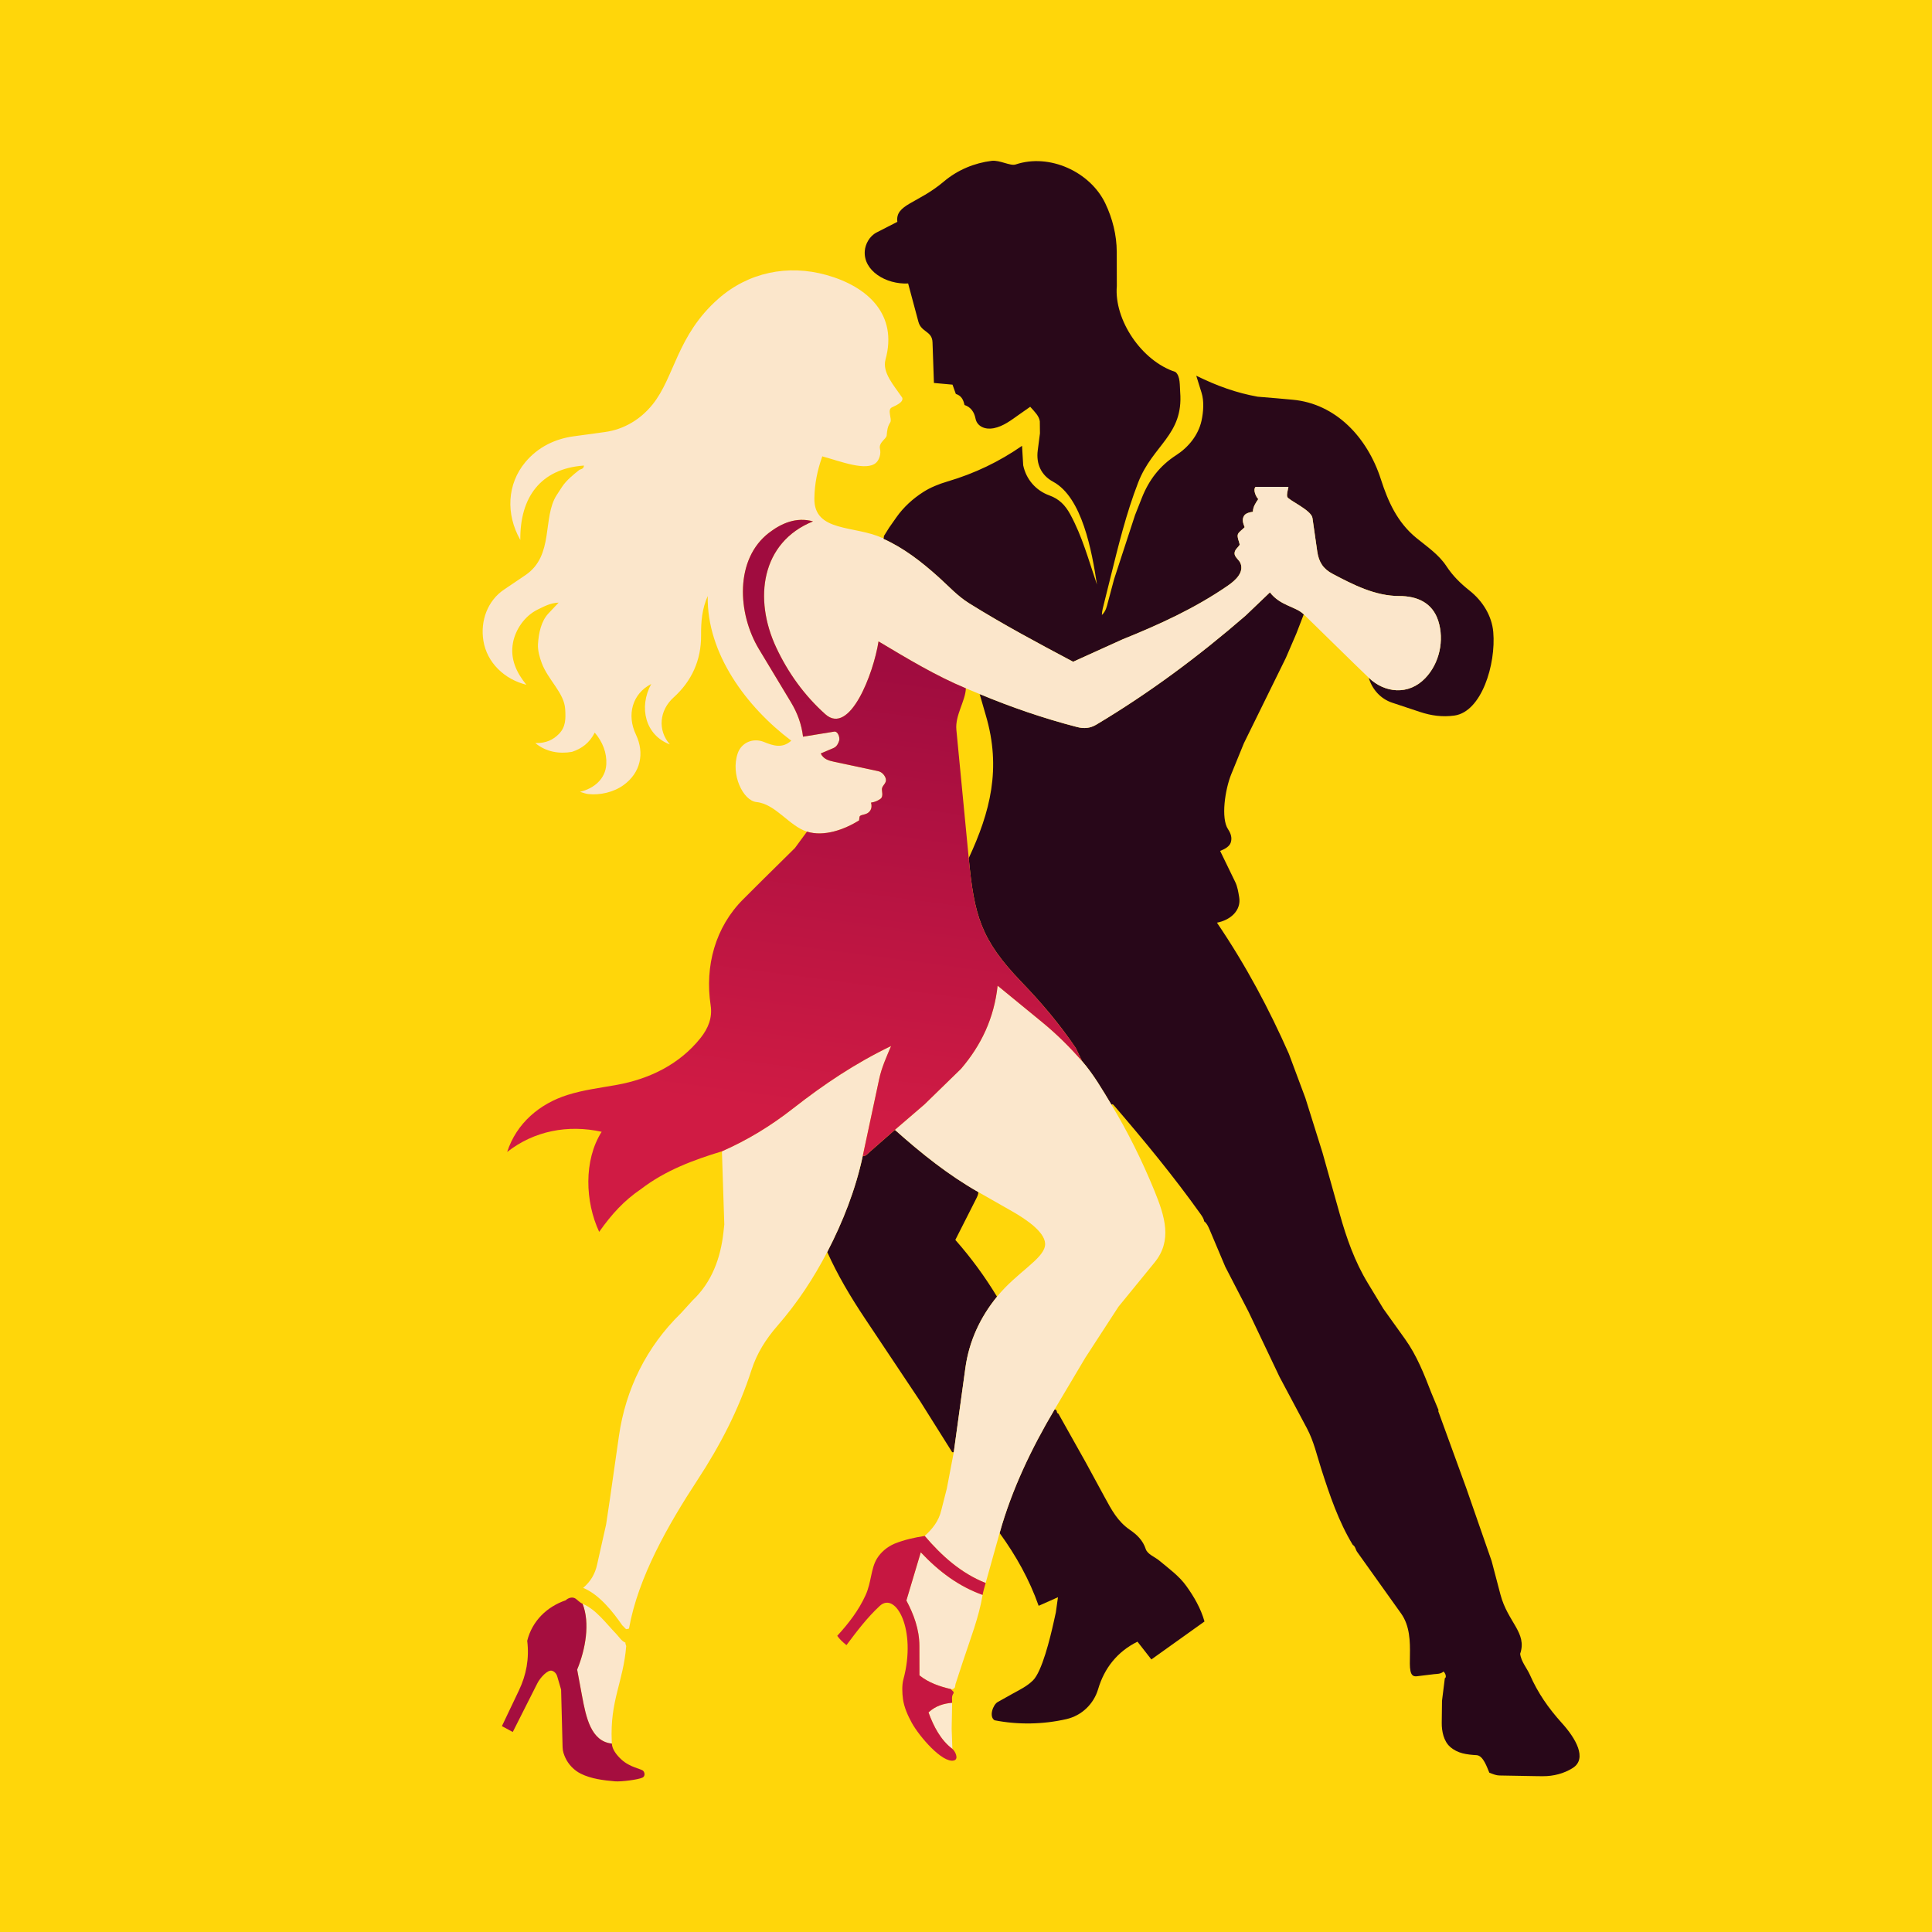
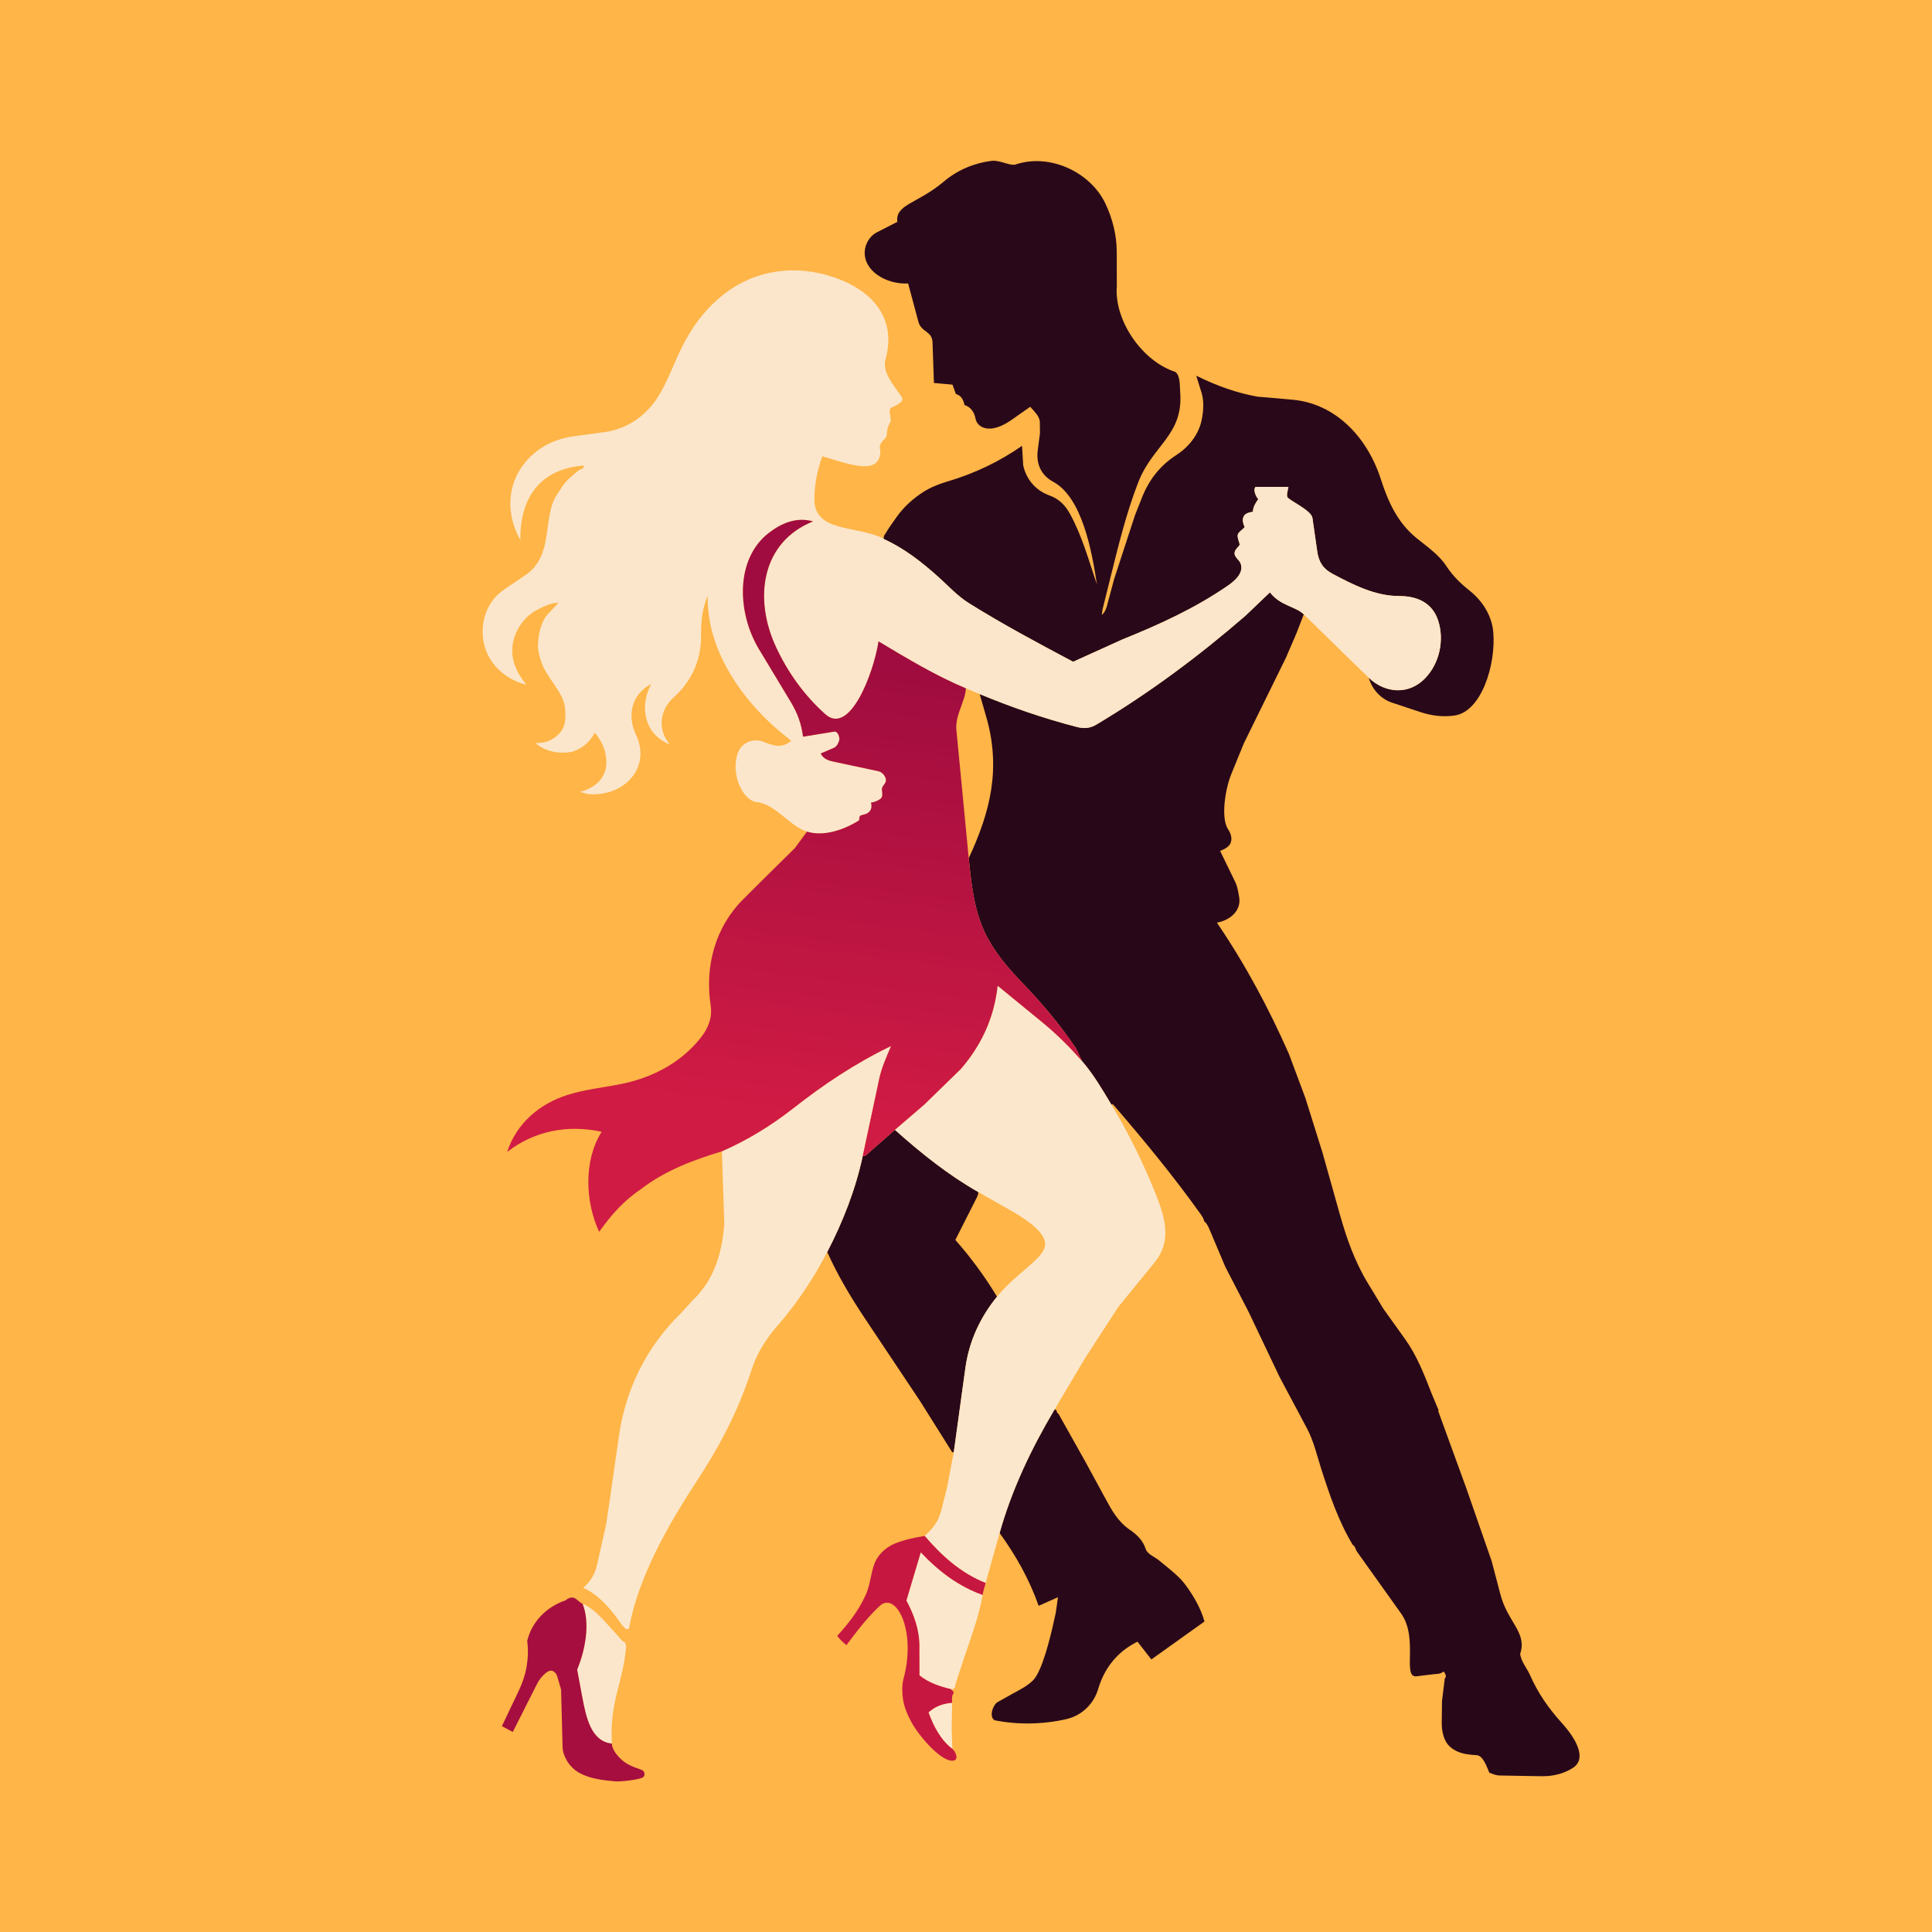
<svg xmlns="http://www.w3.org/2000/svg" viewBox="63 63 1128 1128" width="1128" height="1128">
  <defs>
    <linearGradient id="grad258" x1="543" y1="447.759" x2="500.42" y2="770.966" gradientUnits="userSpaceOnUse">
      <stop offset="0%" style="stop-color: rgb(160, 12, 63);" />
      <stop offset="81.288%" style="stop-color: rgb(208, 27, 68);" />
    </linearGradient>
  </defs>
-   <rect x="63" y="63" width="1128" height="1128" fill="#FFD60A" />
+   <rect x="63" y="63" width="1128" height="1128" fill="#FFB547" />
  <path d="M824.206,421.688 C824.206,421.688 819.86,432.936 819.86,432.936 C819.86,432.936 813.792,447.019 813.792,447.019 C813.792,447.019 789.223,496.997 789.223,496.997 C789.223,496.997 781.91,514.921 781.91,514.921 C778.215,523.978 775.754,540.728 779.963,547.086 C781.538,549.466 782.543,552.102 781.549,554.995 C780.831,557.087 778.492,558.606 775.379,559.816 C775.379,559.816 784.172,577.913 784.172,577.913 C785.536,580.72 785.985,583.809 786.494,586.812 C787.801,594.529 781.432,600.216 773.514,601.705 C790.721,627.061 804.108,652.47 815.525,678.302 C815.525,678.302 825.148,704.081 825.148,704.081 C825.148,704.081 835.141,735.961 835.141,735.961 C835.141,735.961 845.197,771.773 845.197,771.773 C849.231,786.137 854.02,799.633 861.565,812.082 C861.565,812.082 870.717,827.182 870.717,827.182 C870.717,827.182 883.291,844.741 883.291,844.741 C890.247,854.453 894.472,865.323 898.702,876.243 C898.702,876.243 902.871,886.262 902.871,886.262 C902.86,886.468 902.704,886.843 902.8,887.106 C902.8,887.106 919.132,931.977 919.132,931.977 C919.132,931.977 933.891,974.414 933.891,974.414 C933.891,974.414 939.044,993.999 939.044,993.999 C943.301,1010.18 954.755,1016.25 950.552,1028.56 C951.039,1033.06 954.556,1037.04 956.199,1040.78 C960.894,1051.48 967.064,1060.34 974.923,1069.03 C982.967,1077.92 989.9,1089.77 981.224,1095.26 C976.07,1098.53 969.843,1100.06 964.027,1100.03 C964.027,1100.03 960.992,1100.02 960.992,1100.02 C960.992,1100.02 938.43,1099.62 938.43,1099.62 C936.642,1099.59 934.879,1098.91 932.535,1097.97 C931.237,1095.01 929.032,1088.01 925.162,1087.76 C919.302,1087.4 914.052,1086.8 909.608,1082.86 C905.928,1079.59 904.703,1073.83 904.764,1068.82 C904.764,1068.82 904.921,1055.99 904.921,1055.99 C904.921,1055.99 906.563,1042.85 906.563,1042.85 C907.667,1042.42 907.07,1039.99 905.775,1038.92 C904.196,1040.45 901.812,1040.29 900.414,1040.45 C900.414,1040.45 890.102,1041.7 890.102,1041.7 C881.42,1042.75 891.368,1019.55 881.068,1005.1 C881.068,1005.1 855.309,968.991 855.309,968.991 C854.502,967.859 854.304,965.783 852.828,964.997 C844.55,951.344 839.398,936.157 834.474,920.821 C831.904,912.817 830.055,904.445 826.073,896.966 C826.073,896.966 810.068,866.911 810.068,866.911 C810.068,866.911 791.997,828.941 791.997,828.941 C791.997,828.941 778.383,802.606 778.383,802.606 C778.383,802.606 769.192,780.846 769.192,780.846 C768.42,779.044 767.412,776.916 766.099,776.139 C765.857,774.729 765.102,773.439 763.97,771.852 C748.122,749.634 730.997,728.867 713.101,708.08 C712.703,707.617 712.135,707.758 711.875,707.914 C706.634,699.21 701.407,690.176 694.762,682.556 C694.762,682.556 691.104,674.897 691.104,674.897 C681.682,660.985 671.15,648.547 659.482,636.434 C635.521,611.558 631.817,597.462 628.596,564.023 C641.133,537.092 647.756,511.677 638.552,480.603 C638.552,480.603 634.977,468.227 634.977,468.227 C653.259,475.839 672.057,482.342 691.792,487.455 C695.809,488.495 699.39,488.288 703.124,486.057 C734.149,467.521 762.862,446.149 790.246,422.419 C790.246,422.419 804.444,408.851 804.444,408.851 C810.61,416.807 819.409,416.994 824.206,421.688 Z " fill="rgb(40,7,25)" />
  <path d="M641.95,156.913 C646.719,156.323 652.822,160.081 656.018,159.012 C675.814,152.391 699.508,163.346 708.315,181.706 C712.55,190.537 714.989,200.361 715.011,209.986 C715.011,209.986 715.057,230.018 715.057,230.018 C713.391,249.696 729.506,273.784 749.231,280.146 C752.224,282.457 751.757,288.223 752.051,291.956 C754.029,317.055 736.084,322.627 727.527,344.703 C720.499,362.835 715.908,381.833 711.162,400.923 C711.162,400.923 707.686,414.902 707.686,414.902 C707.129,417.145 706.386,419.666 706.321,422.082 C708.706,419.81 709.186,417.164 709.774,414.962 C709.774,414.962 713.469,401.12 713.469,401.12 C713.469,401.12 725.69,363.748 725.69,363.748 C725.69,363.748 729.629,353.775 729.629,353.775 C733.787,343.245 740.081,334.971 749.752,328.724 C756.863,324.13 762.646,317.062 764.504,308.649 C765.642,303.495 766.045,297.207 764.578,292.481 C764.578,292.481 761.436,282.362 761.436,282.362 C773.701,288.389 784.889,292.377 797.296,294.618 C797.296,294.618 808.277,295.525 808.277,295.525 C808.277,295.525 817.737,296.384 817.737,296.384 C842.835,298.664 861.344,318.291 869.238,342.86 C873.377,355.743 878.797,367.972 889.925,377.062 C896.118,382.121 903.006,386.743 907.425,393.455 C911.25,399.266 915.574,403.517 921.133,407.934 C928.561,413.836 934.014,422.472 934.843,431.997 C936.491,450.908 927.989,478.626 912.105,480.786 C905.075,481.742 898.553,480.82 892.131,478.687 C892.131,478.687 875.802,473.263 875.802,473.263 C868.974,470.995 864.084,465.377 862.129,458.686 C871.512,467.751 885.442,469.046 895.128,458.949 C903.507,450.215 906.328,436.768 902.73,425.495 C899.328,414.836 890.349,410.996 879.953,410.999 C865.884,411.003 853.113,404.412 841.07,398.059 C835.528,395.135 832.968,391.179 832.069,384.907 C832.069,384.907 829.274,365.409 829.274,365.409 C828.608,360.763 815.09,354.988 814.56,353.051 C814.153,351.564 814.737,349.898 815.25,347.279 C815.25,347.279 796.119,347.251 796.119,347.251 C794.401,348.806 796.266,353.033 797.646,354.397 C796.369,356.285 794.507,358.845 794.514,361.817 C792.842,362.021 790.416,362.56 789.418,364.035 C787.94,366.221 788.836,368.709 789.703,370.805 C788.474,372.121 786.432,373.478 785.823,374.732 C785.026,376.373 786.636,379.575 786.821,381.011 C785.78,382.84 783.503,384.008 783.831,386.554 C784.061,388.341 786.532,390.037 787.261,391.841 C789.414,397.166 784.427,401.803 779.843,404.96 C760.615,418.204 739.877,427.646 718.329,436.336 C718.329,436.336 689.557,449.373 689.557,449.373 C669.034,438.486 648.71,427.637 628.861,415.256 C622.035,410.998 616.981,405.349 611.031,399.995 C600.932,390.907 590.603,382.93 578.771,377.606 C579.06,376.904 579.136,376.285 579.04,376.008 C579.04,376.008 582.151,371.032 582.151,371.032 C582.151,371.032 586.301,365.116 586.301,365.116 C590.483,359.154 595.917,354.177 602.111,350.226 C606.108,347.676 610.948,345.654 616.093,344.141 C632.216,339.401 646.534,332.446 659.717,323.305 C659.717,323.305 660.397,334.649 660.397,334.649 C662.121,342.897 667.801,349.417 675.7,352.259 C681.426,354.319 684.984,358.017 687.838,363.256 C694.91,376.237 698.52,389.821 703.463,404.293 C700.487,384.7 694.82,353.4 677.866,344.257 C670.84,340.468 667.872,333.807 668.89,325.961 C668.89,325.961 670.179,316.013 670.179,316.013 C670.179,316.013 670.101,308.962 670.101,308.962 C669.599,305.855 667.461,303.819 664.494,300.497 C664.494,300.497 658.019,305.036 658.019,305.036 C653.444,308.242 648.888,311.914 643.067,313.037 C638.307,313.955 633.48,312.064 632.556,307.372 C631.785,303.451 629.724,300.646 626.129,299.46 C625.413,296.231 624.213,293.976 621.068,293.012 C621.068,293.012 619.119,287.574 619.119,287.574 C619.119,287.574 608.276,286.595 608.276,286.595 C608.276,286.595 607.446,262.834 607.446,262.834 C607.214,256.186 600.882,257.093 599.205,250.842 C599.205,250.842 593.215,228.511 593.215,228.511 C580.249,229.147 567.037,221.071 567.897,209.554 C568.193,205.581 570.613,200.874 574.835,198.712 C574.835,198.712 586.92,192.522 586.92,192.522 C585.56,182.242 598.74,181.969 614.072,168.985 C622.2,162.102 632.077,158.136 641.95,156.913 Z " fill="rgb(41,8,25)" />
  <path d="M680.981,888.42 C680.981,888.42 696.913,916.813 696.913,916.813 C696.913,916.813 707.898,937.022 707.898,937.022 C712.013,944.593 715.545,951.324 722.772,956.26 C726.797,959.01 730.303,962.366 731.951,967.441 C732.932,970.464 737.335,972.055 739.76,974.084 C745.386,978.791 751.433,983.111 755.586,988.929 C760.128,995.231 764.06,1002.01 766.246,1009.7 C766.246,1009.7 735.224,1031.87 735.224,1031.87 C735.224,1031.87 727.111,1021.49 727.111,1021.49 C715.227,1027.38 707.742,1037.04 704.142,1049.2 C701.574,1057.87 694.583,1064.65 685.605,1066.71 C672.048,1069.82 657.389,1070.1 643.661,1067.38 C640.259,1065.23 642.769,1058.27 645.516,1056.73 C645.516,1056.73 654.013,1051.98 654.013,1051.98 C658,1049.74 662.493,1047.67 666.1,1044.11 C671.384,1038.9 676.127,1019.45 678.217,1010 C678.217,1010 679.448,1004.44 679.448,1004.44 C679.448,1004.44 680.694,995.544 680.694,995.544 C680.694,995.544 669.418,1000.55 669.418,1000.55 C664.009,985.192 656.203,971.259 646.627,958.062 C653.744,932.598 665.337,908.423 678.724,885.894 C680.737,886.187 679.397,887.854 680.981,888.42 Z " fill="rgb(41,8,25)" />
  <path d="M634.189,758.986 C634.247,760.242 633.648,761.506 632.907,762.967 C632.907,762.967 620.776,786.912 620.776,786.912 C630.152,797.561 638.045,808.416 645.112,820.056 C635.37,831.992 628.81,845.903 626.629,861.739 C626.629,861.739 619.864,910.858 619.864,910.858 C619.864,910.858 618.945,910.889 618.945,910.889 C618.945,910.889 600.147,880.97 600.147,880.97 C600.147,880.97 568.092,832.932 568.092,832.932 C559.532,820.105 552.038,807.488 545.977,793.98 C555.149,776.341 562.55,757.424 566.719,737.905 C568.39,738.205 569.385,736.773 570.627,735.685 C570.627,735.685 585.489,722.657 585.489,722.657 C600.988,736.495 616.734,749.052 634.189,758.986 Z " fill="rgb(41,8,25)" />
  <path d="M578.057,377.075 C578.358,376.858 579.048,376.98 578.771,377.606 C590.603,382.93 600.932,390.907 611.031,399.995 C616.981,405.349 622.035,410.998 628.861,415.256 C648.71,427.637 669.034,438.486 689.557,449.373 C689.557,449.373 718.329,436.336 718.329,436.336 C739.877,427.646 760.615,418.204 779.843,404.96 C784.427,401.803 789.414,397.166 787.261,391.841 C786.532,390.037 784.061,388.341 783.831,386.554 C783.503,384.008 785.78,382.84 786.821,381.011 C786.636,379.575 785.026,376.373 785.823,374.732 C786.432,373.478 788.474,372.121 789.703,370.805 C788.836,368.709 787.94,366.221 789.418,364.035 C790.416,362.56 792.842,362.021 794.514,361.817 C794.507,358.845 796.369,356.285 797.646,354.397 C796.266,353.033 794.401,348.806 796.119,347.251 C796.119,347.251 815.25,347.279 815.25,347.279 C814.737,349.898 814.153,351.564 814.56,353.051 C815.09,354.988 828.608,360.763 829.274,365.409 C829.274,365.409 832.069,384.907 832.069,384.907 C832.968,391.179 835.528,395.135 841.07,398.059 C853.113,404.412 865.884,411.003 879.953,410.999 C890.349,410.996 899.328,414.836 902.73,425.495 C906.328,436.768 903.507,450.215 895.128,458.949 C885.442,469.046 871.512,467.751 862.129,458.686 C862.129,458.686 853.575,450.423 853.575,450.423 C853.575,450.423 824.206,421.688 824.206,421.688 C819.409,416.994 810.61,416.807 804.444,408.851 C804.444,408.851 790.246,422.419 790.246,422.419 C762.862,446.149 734.149,467.521 703.124,486.057 C699.39,488.288 695.809,488.495 691.792,487.455 C672.057,482.342 653.259,475.839 634.977,468.227 C634.977,468.227 626.922,464.873 626.922,464.873 C609.374,457.567 593.145,447.751 575.932,437.485 C572.988,456.328 559.1,492.739 544.854,479.985 C532.661,469.068 523.128,455.862 516.169,440.982 C502.902,412.615 507.388,379.65 537.67,367.41 C527.99,364.695 519.256,368.469 511.953,374.084 C492.004,389.419 493.472,421.014 506.106,441.986 C506.106,441.986 524.812,473.038 524.812,473.038 C528.56,479.259 530.983,485.807 531.854,493.118 C531.854,493.118 550.014,490.16 550.014,490.16 C552.249,489.796 553.487,493.736 552.945,495.412 C552.469,496.885 551.684,498.873 549.644,499.739 C549.644,499.739 542.178,502.91 542.178,502.91 C543.787,506.269 546.92,507.106 550.104,507.784 C550.104,507.784 575.686,513.235 575.686,513.235 C578.201,513.771 579.658,515.966 580.115,517.462 C580.907,520.058 578.522,521.165 577.98,523.168 C577.596,524.587 579.042,527.93 577.112,529.358 C575.847,530.294 574.132,531.245 571.544,531.617 C572.63,535.314 570.692,537.803 567.607,538.511 C566.56,538.752 565.514,538.988 565.024,539.504 C564.723,539.821 564.712,541.414 564.58,542.002 C555.994,547.325 544.164,551.659 534.155,548.541 C523.798,545.315 515.849,532.395 504.649,531.273 C496.961,530.503 489.42,515.31 493.721,502.823 C495.896,496.511 502.704,493.618 509.092,496.221 C514.565,498.452 519.777,500.111 524.989,495.448 C498.926,475.851 475.537,444.533 476.214,410.99 C472.86,418.458 472.259,425.996 472.326,433.926 C472.449,448.423 466.811,460.727 456.276,470.218 C447.941,477.728 446.856,489.356 454.097,497.621 C439.856,492.323 435.739,476.059 443.231,462.337 C432.149,468.025 428.809,480.385 434.28,491.879 C439.427,502.692 437.075,514.108 427.081,521.355 C421.286,525.556 413.424,527.337 406.513,526.616 C405.478,526.508 403.647,526.001 401.638,525.293 C409.876,523.396 416.511,517.699 416.99,509.248 C417.369,502.561 414.847,496.125 410.24,490.733 C407.159,496.822 402.57,500.125 396.94,501.978 C389.828,503.196 381.976,502.23 375.545,496.839 C381.889,496.982 385.979,494.893 389.272,491.56 C393.329,487.455 393.35,482.733 392.976,476.947 C392.365,467.492 382.975,459.969 379.306,450.152 C378.053,446.802 376.88,442.639 377.103,439.054 C377.499,432.698 378.91,425.712 383.215,421.152 C383.215,421.152 389.173,414.839 389.173,414.839 C384.33,415.03 380.789,417.029 377.101,418.801 C369.35,422.524 363.941,430.553 362.508,438.277 C360.745,447.781 364.581,455.78 370.323,462.796 C357.491,459.636 347.275,449.846 345.225,437.076 C343.339,425.333 347.769,413.668 357.246,407.261 C357.246,407.261 369.749,398.809 369.749,398.809 C386.755,387.313 379.484,365.142 388.071,351.974 C388.071,351.974 391.158,347.24 391.158,347.24 C393.586,343.516 397.892,339.977 401.168,337.417 C401.911,336.837 403.816,337.021 403.925,334.815 C378.572,336.611 366.508,353.453 366.791,378.253 C358.159,363.088 359.104,345.522 369.744,332.808 C377.129,323.984 387.105,319.224 397.887,317.748 C397.887,317.748 416.213,315.238 416.213,315.238 C427.285,313.722 436.997,307.888 444.068,299.068 C456.904,283.057 458.237,258.767 482.351,237.485 C499.982,221.926 523.07,217.301 545.422,223.532 C570.018,230.388 587.199,246.907 580.007,272.902 C577.917,280.459 584.98,288.128 589.784,295.212 C590.692,297.915 585.836,299.801 583.685,300.875 C580.835,302.298 583.962,307.673 582.799,309.556 C581.127,312.261 580.961,314.148 580.697,317.215 C580.517,319.314 575.856,321.304 576.787,325.151 C577.476,327.997 576.324,331.474 574.56,333.113 C568.874,338.394 553.791,332.35 543.097,329.447 C540.101,337.832 538.601,345.697 538.468,353.972 C538.148,373.891 562.06,369.648 578.057,377.075 Z " fill="rgb(251,230,203)" />
  <path d="M694.762,682.556 C701.407,690.176 706.634,699.21 711.875,707.914 C721.414,723.753 729.713,740.415 736.909,757.985 C743.203,773.351 747.525,787.318 737.092,800.103 C737.092,800.103 715.994,825.956 715.994,825.956 C715.994,825.956 696.563,855.875 696.563,855.875 C696.563,855.875 678.724,885.894 678.724,885.894 C665.337,908.423 653.744,932.598 646.627,958.062 C646.627,958.062 638.473,987.235 638.473,987.235 C624.058,981.507 612.776,971.347 602.896,959.758 C607.391,955.662 611.134,951.064 612.589,944.681 C612.589,944.681 615.809,932.07 615.809,932.07 C615.809,932.07 619.864,910.858 619.864,910.858 C619.864,910.858 626.629,861.739 626.629,861.739 C628.81,845.903 635.37,831.992 645.112,820.056 C656.608,805.969 671.747,798.393 673.112,790.435 C674.369,783.113 662.404,775.043 653.824,770.161 C653.824,770.161 634.189,758.986 634.189,758.986 C616.734,749.052 600.988,736.495 585.489,722.657 C585.489,722.657 602.777,707.792 602.777,707.792 C602.777,707.792 624.08,687.036 624.08,687.036 C635.943,673.18 643.386,657.47 645.467,638.502 C645.467,638.502 671.324,659.683 671.324,659.683 C679.989,666.782 687.668,674.421 694.762,682.556 Z " fill="rgb(251,231,204)" />
  <path d="M566.719,737.905 C562.55,757.424 555.149,776.341 545.977,793.98 C538.036,809.252 528.706,823.497 516.984,836.97 C510.191,844.777 504.949,852.992 501.788,862.8 C494.348,885.892 483.637,906.622 470.242,927.074 C453.179,953.127 435.552,983.893 430.241,1013.83 C429.571,1014.11 428.716,1014.16 428.517,1014.19 C428.517,1014.19 426.278,1011.91 426.278,1011.91 C420.855,1004.07 412.842,993.9 403.477,990.087 C408.005,986.196 410.415,981.851 411.596,976.59 C411.596,976.59 416.883,953.037 416.883,953.037 C416.883,953.037 419.128,938.018 419.128,938.018 C419.128,938.018 424.366,901.403 424.366,901.403 C428.272,874.106 440.441,849.343 460.522,829.763 C460.522,829.763 467.344,822.265 467.344,822.265 C478.658,811.608 483.784,797.329 485.402,782.335 C485.402,782.335 485.882,777.892 485.882,777.892 C485.882,777.892 484.499,735.203 484.499,735.203 C499.362,728.654 512.746,720.552 526.058,710.142 C544.058,696.066 562.204,683.871 583.259,673.717 C580.432,680.445 577.762,686.209 576.277,693.159 C576.277,693.159 566.719,737.905 566.719,737.905 Z " fill="rgb(251,231,204)" />
  <path d="M422.872,1017.06 C424.498,1018.74 425.801,1021.13 428.215,1022.09 C427.94,1022.67 428.562,1023.55 428.614,1024.08 C426.891,1045.2 419.075,1055.78 420.173,1079.7 C420.173,1079.7 420.232,1081 420.232,1081 C408.068,1079.69 405.18,1065.85 402.809,1053.09 C402.809,1053.09 399.97,1037.8 399.97,1037.8 C404.848,1026.01 407.597,1010.63 403.138,999.362 C411.122,1002.76 416.698,1010.68 422.872,1017.06 Z " fill="rgb(251,230,203)" />
  <path d="M636.696,994.191 C634.533,1007.27 629.532,1019.87 625.206,1033.05 C625.206,1033.05 620.923,1046.1 620.923,1046.1 C620.619,1047.03 620.852,1047.97 620.182,1048.62 C619.588,1049.19 618.974,1049.41 618.071,1049.15 C611.681,1047.66 605.33,1045.54 599.828,1041.18 C599.828,1041.18 599.79,1023.99 599.79,1023.99 C599.768,1014.31 596.494,1005.53 592.194,997.461 C592.194,997.461 600.595,969.323 600.595,969.323 C611.319,980.677 622.812,989.236 636.696,994.191 Z " fill="rgb(251,231,204)" />
  <path d="M618.911,1057.16 C618.911,1057.16 618.627,1072.31 618.627,1072.31 C618.627,1072.31 619.045,1084.09 619.045,1084.09 C612.207,1078.97 608.049,1070.87 605.107,1062.79 C609.364,1058.87 614.079,1057.6 618.911,1057.16 Z " fill="rgb(252,232,204)" />
  <path d="M626.922,464.873 C626.661,472.332 620.556,480.559 621.381,489.127 C621.381,489.127 628.596,564.023 628.596,564.023 C631.817,597.462 635.521,611.558 659.482,636.434 C671.15,648.547 681.682,660.985 691.104,674.897 C691.104,674.897 694.762,682.556 694.762,682.556 C687.668,674.421 679.989,666.782 671.324,659.683 C671.324,659.683 645.467,638.502 645.467,638.502 C643.386,657.47 635.943,673.18 624.08,687.036 C624.08,687.036 602.777,707.792 602.777,707.792 C602.777,707.792 585.489,722.657 585.489,722.657 C585.489,722.657 570.627,735.685 570.627,735.685 C569.385,736.773 568.39,738.205 566.719,737.905 C566.719,737.905 576.277,693.159 576.277,693.159 C577.762,686.209 580.432,680.445 583.259,673.717 C562.204,683.871 544.058,696.066 526.058,710.142 C512.746,720.552 499.362,728.654 484.499,735.203 C468.117,740.158 451.52,746.287 437.307,757.194 C427.486,763.85 420.244,771.709 412.829,782.213 C404.643,764.769 403.663,740.5 414.278,723.788 C394.587,719.486 374.862,723.22 359.102,735.59 C364.569,718.71 378.192,707.386 394.258,702.312 C403.912,699.264 413.402,698.172 423.275,696.376 C442.4,692.896 459.799,684.325 471.962,669.095 C476.484,663.432 479.023,657.228 477.916,649.978 C474.415,627.05 480.653,604.25 496.914,588.041 C496.914,588.041 508.577,576.414 508.577,576.414 C508.577,576.414 527.095,558.143 527.095,558.143 C527.095,558.143 534.155,548.541 534.155,548.541 C544.164,551.659 555.994,547.325 564.58,542.002 C564.712,541.414 564.723,539.821 565.024,539.504 C565.514,538.988 566.56,538.752 567.607,538.511 C570.692,537.803 572.63,535.314 571.544,531.617 C574.132,531.245 575.847,530.294 577.112,529.358 C579.042,527.93 577.596,524.587 577.98,523.168 C578.522,521.165 580.907,520.058 580.115,517.462 C579.658,515.966 578.201,513.771 575.686,513.235 C575.686,513.235 550.104,507.784 550.104,507.784 C546.92,507.106 543.787,506.269 542.178,502.91 C542.178,502.91 549.644,499.739 549.644,499.739 C551.684,498.873 552.469,496.885 552.945,495.412 C553.487,493.736 552.249,489.796 550.014,490.16 C550.014,490.16 531.854,493.118 531.854,493.118 C530.983,485.807 528.56,479.259 524.812,473.038 C524.812,473.038 506.106,441.986 506.106,441.986 C493.472,421.014 492.004,389.419 511.953,374.084 C519.256,368.469 527.99,364.695 537.67,367.41 C507.388,379.65 502.902,412.615 516.169,440.982 C523.128,455.862 532.661,469.068 544.854,479.985 C559.1,492.739 572.988,456.328 575.932,437.485 C593.145,447.751 609.374,457.567 626.922,464.873 Z " fill="url(#grad258)" />
  <path d="M403.138,999.362 C407.597,1010.63 404.848,1026.01 399.97,1037.8 C399.97,1037.8 402.809,1053.09 402.809,1053.09 C405.18,1065.85 408.068,1079.69 420.232,1081 C420.389,1084.42 423.079,1087.77 425.717,1090.22 C430.879,1095.02 437.419,1095.65 438.573,1096.96 C439.631,1098.17 439.591,1100.14 438.156,1100.84 C435.576,1102.1 425.524,1103.34 421.981,1103.03 C415.283,1102.44 408.174,1101.57 402.153,1098.6 C398.187,1096.64 394.879,1093.18 393.097,1089.3 C392.251,1087.46 391.528,1085.51 391.467,1083.14 C391.467,1083.14 390.603,1049.48 390.603,1049.48 C390.603,1049.48 388.34,1041.77 388.34,1041.77 C387.833,1040.05 386.643,1038.85 385.22,1038.46 C382.761,1037.77 378.421,1042.46 376.736,1045.79 C376.736,1045.79 362.382,1074.23 362.382,1074.23 C362.382,1074.23 356.038,1070.8 356.038,1070.8 C356.038,1070.8 365.955,1050 365.955,1050 C370.276,1040.94 372.095,1031.35 370.815,1020.97 C373.684,1009.47 382.239,1001.1 393.291,997.332 C394.741,995.895 397.17,995.161 398.956,996.304 C400.187,997.092 401.446,998.642 403.138,999.362 Z " fill="rgb(165,14,63)" />
  <path d="M602.896,959.758 C612.776,971.347 624.058,981.507 638.473,987.235 C637.898,989.289 637.018,992.24 636.696,994.191 C622.812,989.236 611.319,980.677 600.595,969.323 C600.595,969.323 592.194,997.461 592.194,997.461 C596.494,1005.53 599.768,1014.31 599.79,1023.99 C599.79,1023.99 599.828,1041.18 599.828,1041.18 C605.33,1045.54 611.681,1047.66 618.071,1049.15 C618.071,1049.15 619.8,1050.87 619.8,1050.87 C619.811,1051.17 619.749,1051.65 619.59,1051.87 C618.422,1053.45 618.942,1055.49 618.911,1057.16 C614.079,1057.6 609.364,1058.87 605.107,1062.79 C608.049,1070.87 612.207,1078.97 619.045,1084.09 C620.601,1085.25 623.032,1090.1 619.937,1090.87 C613.197,1092.53 599.728,1076.82 595.346,1068.86 C593.033,1064.66 590.841,1059.77 590.199,1054.97 C589.733,1051.49 589.512,1046.95 590.46,1043.45 C598.283,1014.53 585.972,991.937 576.641,1000.62 C569.211,1007.54 563.37,1015.27 557.212,1023.52 C554.952,1021.68 553.283,1020.14 551.824,1018.08 C558.521,1010.76 564.307,1003.26 568.37,994.344 C571.801,986.819 571.418,978.817 575.012,972.974 C577.293,969.267 580.867,966.189 585.269,964.28 C591.175,961.9 597.155,960.657 602.896,959.758 Z " fill="rgb(198,23,65)" />
</svg>
